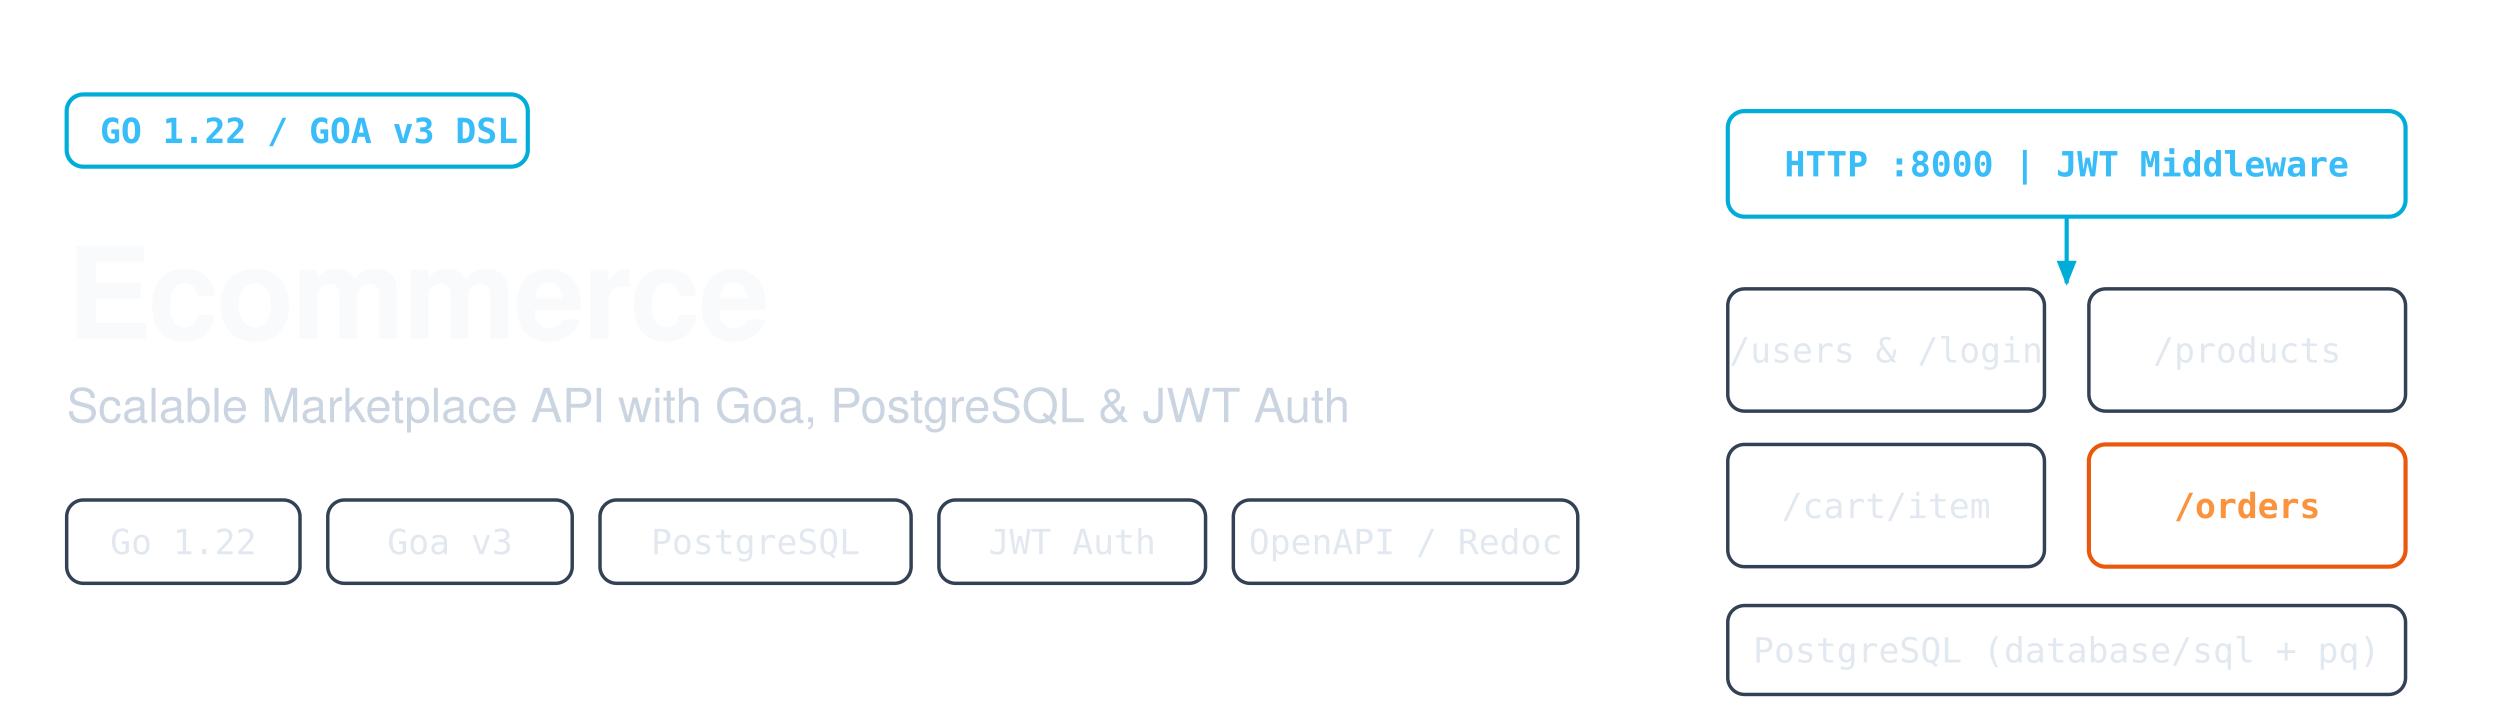
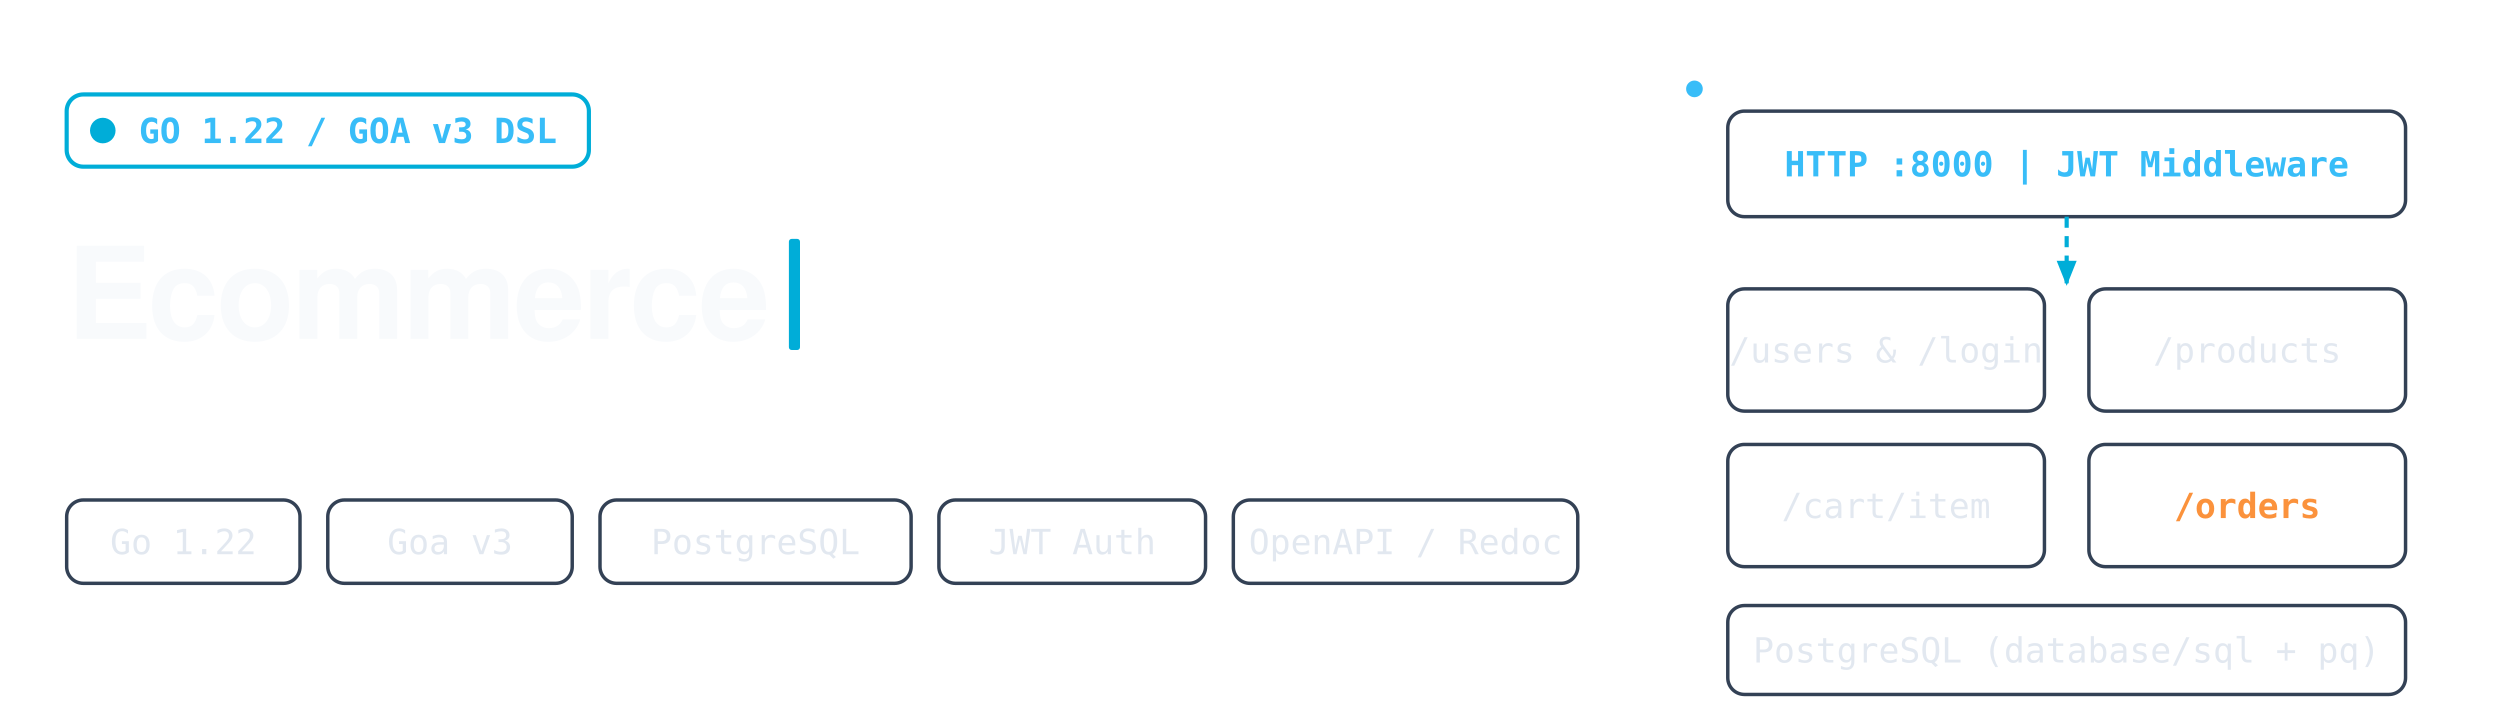
<svg xmlns="http://www.w3.org/2000/svg" viewBox="0 0 900 260" width="100%" role="img" aria-labelledby="ecom-hero-title ecom-hero-desc">
  <defs>
    <marker id="ecom-hero-arrow" viewBox="0 0 10 10" refX="9" refY="5" markerWidth="6" markerHeight="6" orient="auto">
      <path d="M 0 1 L 10 5 L 0 9 z" fill="#00ADD8" />
    </marker>
    <style>
      .ecom-h-display { font-family: ui-sans-serif, -apple-system, BlinkMacSystemFont, "Segoe UI", Helvetica, Arial, sans-serif; font-size: 46px; font-weight: 800; fill: #F8FAFC; letter-spacing: -0.02em; }
-       .ecom-h-sub { font-family: ui-sans-serif, -apple-system, BlinkMacSystemFont, "Segoe UI", Helvetica, Arial, sans-serif; font-size: 17px; font-weight: 500; fill: #CBD5E1; }
+       .ecom-h-sub { font-family: ui-sans-serif, -apple-system, BlinkMacSystemFont, "Segoe UI", Helvetica, Arial, sans-serif; font-size: 16px; font-weight: 500; fill: #CBD5E1; }
      .ecom-h-mono { font-family: ui-monospace, SFMono-Regular, Menlo, Monaco, Consolas, monospace; font-size: 12.5px; font-weight: 600; fill: #38BDF8; }
      .ecom-h-warm { font-family: ui-monospace, SFMono-Regular, Menlo, Monaco, Consolas, monospace; font-size: 12.5px; font-weight: 600; fill: #FB923C; }
      .ecom-h-chip-txt { font-family: ui-monospace, SFMono-Regular, Menlo, Monaco, Consolas, monospace; font-size: 12.5px; font-weight: 500; fill: #E2E8F0; }
      .ecom-h-box { fill: none; stroke: #334155; stroke-width: 1.25; }
      .ecom-h-cyan-box { fill: none; stroke: #00ADD8; stroke-width: 1.5; }
-       .ecom-h-warm-box { fill: none; stroke: #EA580C; stroke-width: 1.5; }
-       .ecom-h-conn { fill: none; stroke: #00ADD8; stroke-width: 1.5; marker-end: url(#ecom-hero-arrow); }
-       .ecom-h-pulse { animation: ecomPulse 2.6s ease-in-out infinite; }
-       @keyframes ecomPulse {
-         0%, 100% { stroke-opacity: 1; }
-         50% { stroke-opacity: 0.4; }
+       .ecom-h-conn { fill: none; stroke: #00ADD8; stroke-width: 1.5; stroke-dasharray: 4 3; marker-end: url(#ecom-hero-arrow); animation: ecomDash 14s linear infinite; }
+       .ecom-h-dot { fill: #00ADD8; animation: ecomDotPulse 2.2s ease-in-out infinite; }
+       .ecom-h-ring { fill: none; stroke: #00ADD8; stroke-width: 1.2; animation: ecomRingExpand 2.2s ease-out infinite; }
+       .ecom-h-cursor { fill: #00ADD8; animation: ecomCursorBlink 1.1s steps(2, start) infinite; }
+       .ecom-h-signal { fill: #38BDF8; }
+ 
+       .ecom-h-tag-1, .ecom-h-tag-2, .ecom-h-tag-3 {
+         opacity: 0;
+         animation: ecomTagCycle 10.5s ease-in-out infinite;
      }
+       .ecom-h-tag-1 { animation-delay: 0s; }
+       .ecom-h-tag-2 { animation-delay: 3.5s; }
+       .ecom-h-tag-3 { animation-delay: 7s; }
+ 
+       .ecom-h-pill { fill: none; stroke: #334155; stroke-width: 1.25; animation: ecomPillWave 7.5s ease-in-out infinite; }
+       .ecom-h-pill-t { animation: ecomPillTextWave 7.5s ease-in-out infinite; }
+       .ecom-h-p1 { animation-delay: 0s; }
+       .ecom-h-p2 { animation-delay: 1.5s; }
+       .ecom-h-p3 { animation-delay: 3.0s; }
+       .ecom-h-p4 { animation-delay: 4.5s; }
+       .ecom-h-p5 { animation-delay: 6.0s; }
+ 
+       /* Right motif synchronized flow (6s) */
+       .ecom-h-m-top { animation: ecomMotifCyan 6s ease-in-out infinite 0s; }
+       .ecom-h-m-r1 { animation: ecomMotifCyan 6s ease-in-out infinite 1.5s; }
+       .ecom-h-m-r2 { animation: ecomMotifCyan 6s ease-in-out infinite 2.2s; }
+       .ecom-h-m-r3 { animation: ecomMotifCyan 6s ease-in-out infinite 2.9s; }
+       .ecom-h-m-r4 { animation: ecomMotifWarm 6s ease-in-out infinite 3.6s; }
+       .ecom-h-m-db { animation: ecomMotifWarm 6s ease-in-out infinite 4.5s; }
+ 
+       @keyframes ecomDash { to { stroke-dashoffset: -140; } }
+       @keyframes ecomDotPulse { 0%, 100% { opacity: 1; } 50% { opacity: 0.4; } }
+       @keyframes ecomRingExpand { 0% { r: 4; opacity: 0.8; } 100% { r: 10; opacity: 0; } }
+       @keyframes ecomCursorBlink { 0%, 49% { opacity: 1; } 50%, 100% { opacity: 0; } }
+       @keyframes ecomTagCycle {
+         0% { opacity: 0; transform: translateY(4px); }
+         5%, 28% { opacity: 1; transform: translateY(0); }
+         33%, 100% { opacity: 0; transform: translateY(-4px); }
+       }
+       @keyframes ecomPillWave {
+         0%, 100% { stroke: #334155; stroke-width: 1.25; }
+         10%, 22% { stroke: #00ADD8; stroke-width: 1.75; }
+       }
+       @keyframes ecomPillTextWave {
+         0%, 100% { fill: #E2E8F0; }
+         10%, 22% { fill: #38BDF8; }
+       }
+       @keyframes ecomMotifCyan {
+         0%, 35%, 100% { stroke: #334155; stroke-width: 1.25; }
+         8%, 22% { stroke: #00ADD8; stroke-width: 1.9; }
+       }
+       @keyframes ecomMotifWarm {
+         0%, 35%, 100% { stroke: #334155; stroke-width: 1.25; }
+         8%, 22% { stroke: #EA580C; stroke-width: 1.9; }
+       }
+ 
      @media (prefers-color-scheme: light) {
        .ecom-h-display { fill: #0F172A; }
        .ecom-h-sub { fill: #475569; }
        .ecom-h-mono { fill: #0284C7; }
        .ecom-h-warm { fill: #C2410C; }
        .ecom-h-chip-txt { fill: #1E293B; }
        .ecom-h-box { stroke: #CBD5E1; }
+         .ecom-h-dot, .ecom-h-cursor, .ecom-h-signal { fill: #0284C7; }
+         .ecom-h-ring { stroke: #0284C7; }
+         .ecom-h-pill { stroke: #CBD5E1; animation-name: ecomPillWaveLight; }
+         .ecom-h-pill-t { fill: #1E293B; animation-name: ecomPillTextWaveLight; }
+         .ecom-h-m-top, .ecom-h-m-r1, .ecom-h-m-r2, .ecom-h-m-r3 { animation-name: ecomMotifCyanLight; }
+         .ecom-h-m-r4, .ecom-h-m-db { animation-name: ecomMotifWarmLight; }
+       }
+       @keyframes ecomPillWaveLight {
+         0%, 100% { stroke: #CBD5E1; stroke-width: 1.25; }
+         10%, 22% { stroke: #0284C7; stroke-width: 1.75; }
+       }
+       @keyframes ecomPillTextWaveLight {
+         0%, 100% { fill: #1E293B; }
+         10%, 22% { fill: #0284C7; }
+       }
+       @keyframes ecomMotifCyanLight {
+         0%, 35%, 100% { stroke: #CBD5E1; stroke-width: 1.25; }
+         8%, 22% { stroke: #0284C7; stroke-width: 1.9; }
+       }
+       @keyframes ecomMotifWarmLight {
+         0%, 35%, 100% { stroke: #CBD5E1; stroke-width: 1.25; }
+         8%, 22% { stroke: #C2410C; stroke-width: 1.9; }
      }
      @media (prefers-reduced-motion: reduce) {
-         .ecom-h-pulse { animation: none !important; }
+         .ecom-h-conn, .ecom-h-dot, .ecom-h-ring, .ecom-h-cursor,
+         .ecom-h-pill, .ecom-h-pill-t,
+         .ecom-h-tag-2, .ecom-h-tag-3,
+         .ecom-h-m-top, .ecom-h-m-r1, .ecom-h-m-r2, .ecom-h-m-r3, .ecom-h-m-r4, .ecom-h-m-db {
+           animation: none !important;
+         }
+         .ecom-h-conn { stroke-dasharray: none; }
+         .ecom-h-tag-1 { animation: none !important; opacity: 1; transform: none; }
+         .ecom-h-tag-2, .ecom-h-tag-3 { opacity: 0; }
+         .ecom-h-ring, .ecom-h-signal { display: none; }
      }
    </style>
  </defs>
  <g transform="translate(24, 34)">
-     <rect x="0" y="0" width="166" height="26" rx="6" class="ecom-h-cyan-box" />
-     <text x="12" y="17.5" class="ecom-h-mono">GO 1.22 / GOA v3 DSL</text>
+     <rect x="0" y="0" width="188" height="26" rx="6" class="ecom-h-cyan-box" />
+     <circle cx="13" cy="13" r="4" class="ecom-h-ring" />
+     <circle cx="13" cy="13" r="4" class="ecom-h-dot" />
+     <text x="26" y="17.5" class="ecom-h-mono">GO 1.22 / GOA v3 DSL</text>
    <text x="0" y="88" class="ecom-h-display">Ecommerce</text>
-     <text x="0" y="118" class="ecom-h-sub">Scalable Marketplace API with Goa, PostgreSQL &amp; JWT Auth</text>
+     <rect x="260" y="52" width="4" height="40" rx="1" class="ecom-h-cursor" />
+     <g>
+       <text x="0" y="118" class="ecom-h-sub ecom-h-tag-1">Scalable Marketplace API with Goa, PostgreSQL &amp; JWT Auth</text>
+       <text x="0" y="118" class="ecom-h-sub ecom-h-tag-2">Contract-First Goa v3 DSL Generating HTTP Transport, CLI &amp; OpenAPI v3</text>
+       <text x="0" y="118" class="ecom-h-sub ecom-h-tag-3">Users, Products, Price Filters, Cart &amp; Order Lifecycle via database/sql</text>
+     </g>
    <g transform="translate(0, 146)">
-       <rect x="0" y="0" width="84" height="30" rx="6" class="ecom-h-box" />
-       <text x="42" y="19.5" text-anchor="middle" class="ecom-h-chip-txt">Go 1.22</text>
-       <rect x="94" y="0" width="88" height="30" rx="6" class="ecom-h-box" />
-       <text x="138" y="19.5" text-anchor="middle" class="ecom-h-chip-txt">Goa v3</text>
-       <rect x="192" y="0" width="112" height="30" rx="6" class="ecom-h-box" />
-       <text x="248" y="19.5" text-anchor="middle" class="ecom-h-chip-txt">PostgreSQL</text>
-       <rect x="314" y="0" width="96" height="30" rx="6" class="ecom-h-box" />
-       <text x="362" y="19.5" text-anchor="middle" class="ecom-h-chip-txt">JWT Auth</text>
-       <rect x="420" y="0" width="124" height="30" rx="6" class="ecom-h-box" />
-       <text x="482" y="19.5" text-anchor="middle" class="ecom-h-chip-txt">OpenAPI / Redoc</text>
+       <rect x="0" y="0" width="84" height="30" rx="6" class="ecom-h-pill dsa-h-p1 ecom-h-p1" />
+       <text x="42" y="19.5" text-anchor="middle" class="ecom-h-chip-txt ecom-h-pill-t ecom-h-p1">Go 1.22</text>
+       <rect x="94" y="0" width="88" height="30" rx="6" class="ecom-h-pill ecom-h-p2" />
+       <text x="138" y="19.5" text-anchor="middle" class="ecom-h-chip-txt ecom-h-pill-t ecom-h-p2">Goa v3</text>
+       <rect x="192" y="0" width="112" height="30" rx="6" class="ecom-h-pill ecom-h-p3" />
+       <text x="248" y="19.5" text-anchor="middle" class="ecom-h-chip-txt ecom-h-pill-t ecom-h-p3">PostgreSQL</text>
+       <rect x="314" y="0" width="96" height="30" rx="6" class="ecom-h-pill ecom-h-p4" />
+       <text x="362" y="19.5" text-anchor="middle" class="ecom-h-chip-txt ecom-h-pill-t ecom-h-p4">JWT Auth</text>
+       <rect x="420" y="0" width="124" height="30" rx="6" class="ecom-h-pill ecom-h-p5" />
+       <text x="482" y="19.5" text-anchor="middle" class="ecom-h-chip-txt ecom-h-pill-t ecom-h-p5">OpenAPI / Redoc</text>
    </g>
  </g>
  <g transform="translate(610, 32)">
-     <rect x="12" y="8" width="244" height="38" rx="6" class="ecom-h-cyan-box ecom-h-pulse" />
+     <rect x="12" y="8" width="244" height="38" rx="6" class="ecom-h-box ecom-h-m-top" />
    <text x="134" y="31.5" text-anchor="middle" class="ecom-h-mono">HTTP :8000  |  JWT Middleware</text>
    <line x1="134" y1="46" x2="134" y2="70" class="ecom-h-conn" />
-     <rect x="12" y="72" width="114" height="44" rx="6" class="ecom-h-box" />
+     <circle r="3" class="ecom-h-signal">
+       <animateMotion dur="6s" repeatCount="indefinite" path="M 134 46 L 134 70" keyPoints="0;1;1" keyTimes="0;0.25;1" calcMode="linear" />
+     </circle>
+     <rect x="12" y="72" width="114" height="44" rx="6" class="ecom-h-box ecom-h-m-r1" />
    <text x="69" y="98.5" text-anchor="middle" class="ecom-h-chip-txt">/users &amp; /login</text>
-     <rect x="142" y="72" width="114" height="44" rx="6" class="ecom-h-box" />
+     <rect x="142" y="72" width="114" height="44" rx="6" class="ecom-h-box ecom-h-m-r2" />
    <text x="199" y="98.5" text-anchor="middle" class="ecom-h-chip-txt">/products</text>
-     <rect x="12" y="128" width="114" height="44" rx="6" class="ecom-h-box" />
+     <rect x="12" y="128" width="114" height="44" rx="6" class="ecom-h-box ecom-h-m-r3" />
    <text x="69" y="154.5" text-anchor="middle" class="ecom-h-chip-txt">/cart/item</text>
-     <rect x="142" y="128" width="114" height="44" rx="6" class="ecom-h-warm-box" />
+     <rect x="142" y="128" width="114" height="44" rx="6" class="ecom-h-box ecom-h-m-r4" />
    <text x="199" y="154.5" text-anchor="middle" class="ecom-h-warm">/orders</text>
-     <rect x="12" y="186" width="244" height="32" rx="6" class="ecom-h-box" />
+     <rect x="12" y="186" width="244" height="32" rx="6" class="ecom-h-box ecom-h-m-db" />
    <text x="134" y="206.5" text-anchor="middle" class="ecom-h-chip-txt">PostgreSQL  (database/sql + pq)</text>
  </g>
</svg>
